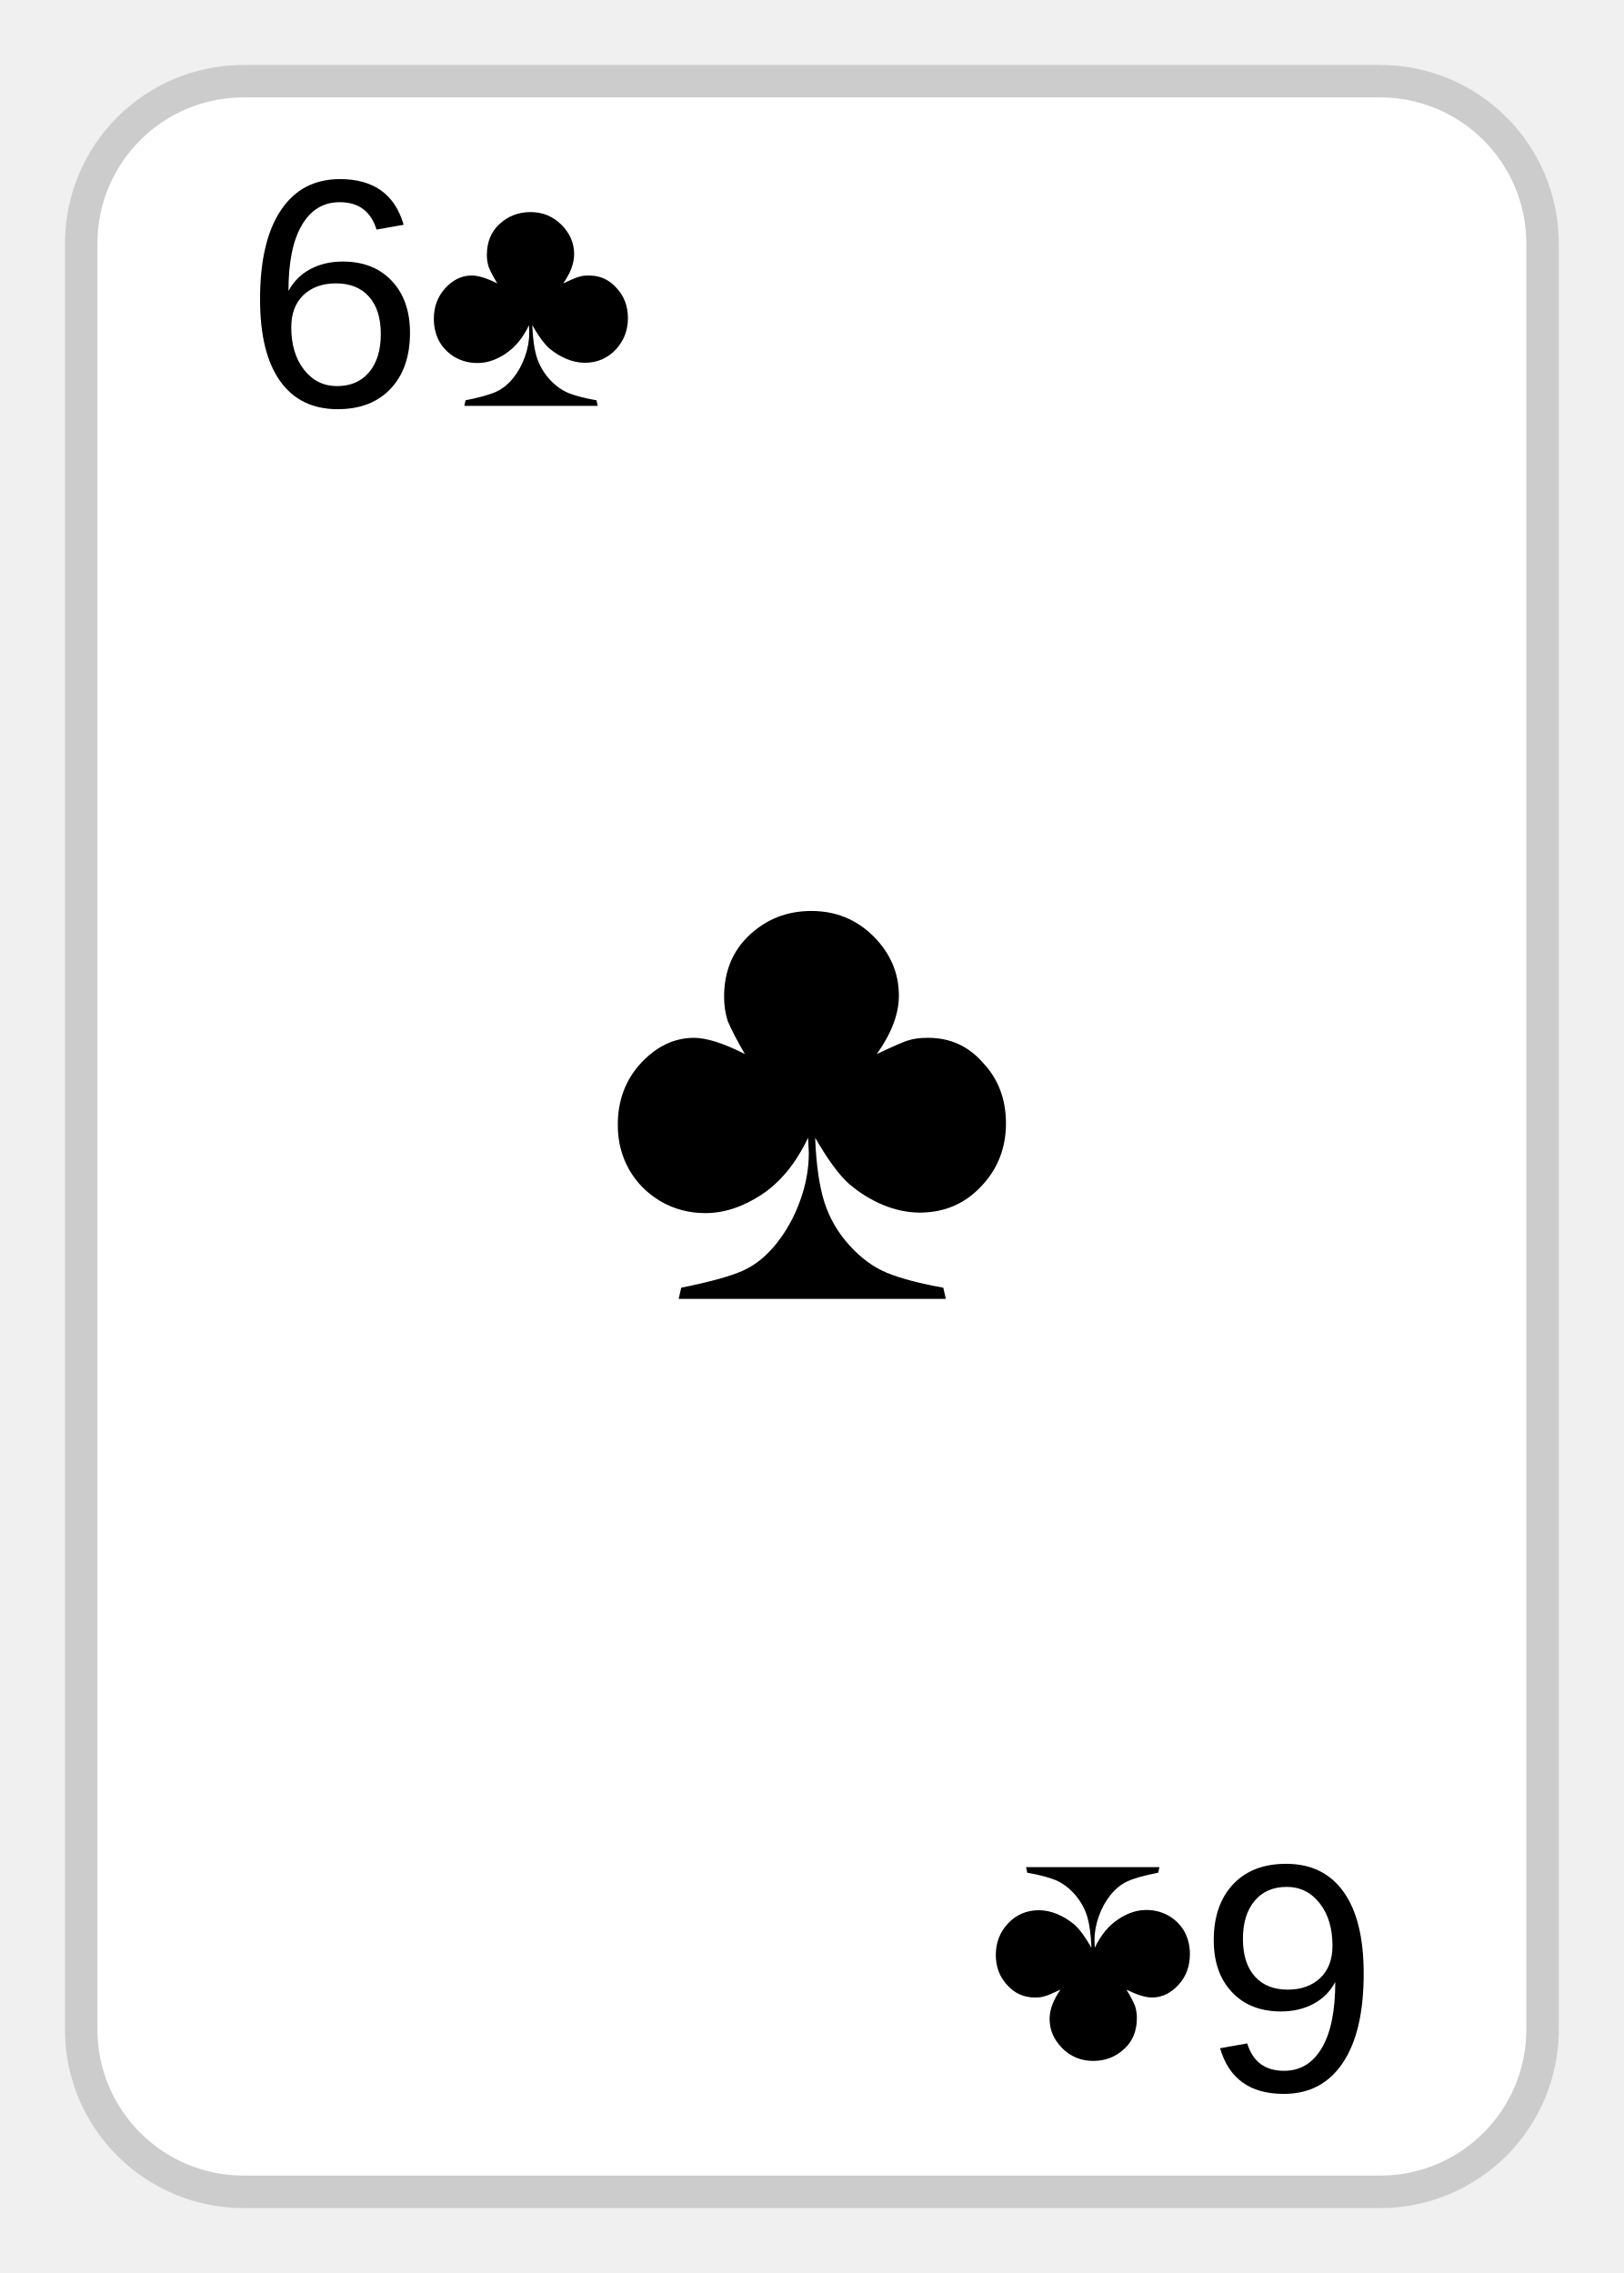
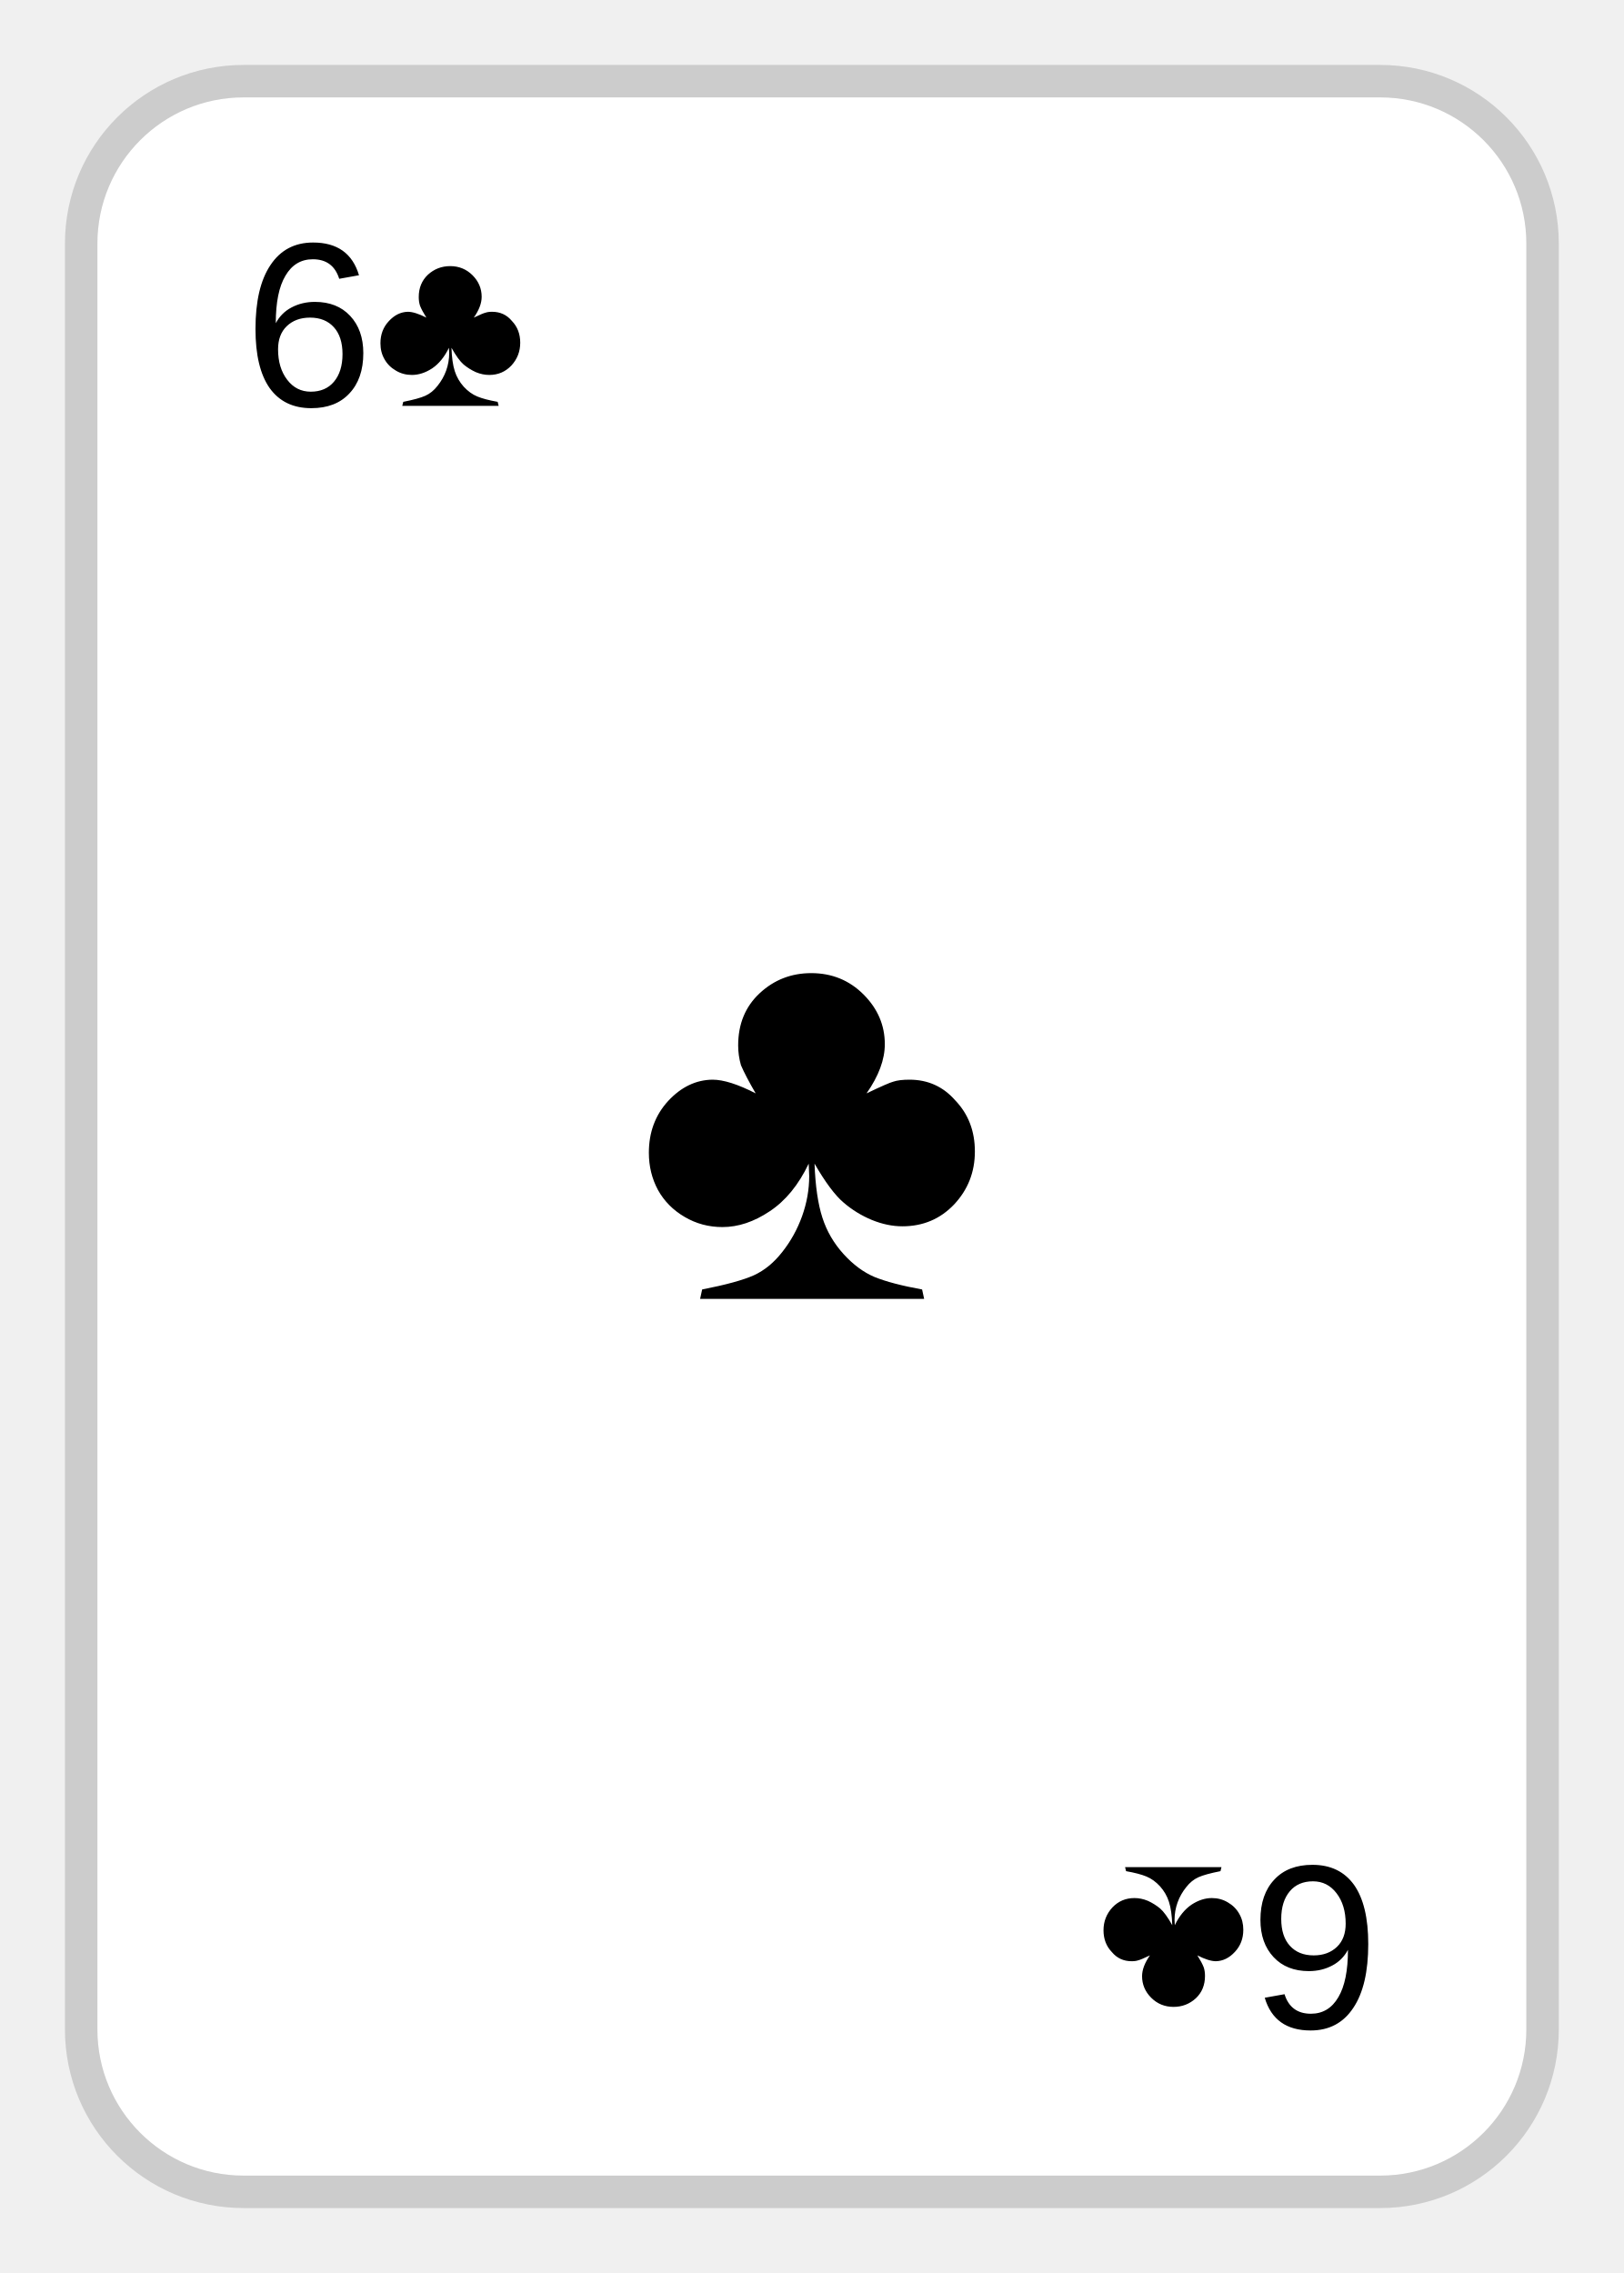
<svg xmlns="http://www.w3.org/2000/svg" viewBox="0 0 100 140">
  <rect x="5" y="5" rx="10" ry="10" width="90" height="130" fill="white" stroke="#ccc" stroke-width="2" />
-   <text x="15" y="25" font-family="Arial" font-size="20" fill="black">6♣</text>
-   <text x="50" y="80" font-family="Arial" font-size="40" fill="black" text-anchor="middle">♣</text>
+   <text x="15" y="25" font-family="Arial" font-size="1.2em" fill="black">6♣</text>
+   <text x="50" y="80" font-family="Arial" font-size="2.8em" fill="black" text-anchor="middle">♣</text>
  <g transform="rotate(180, 50, 70)">
-     <text x="15" y="25" font-family="Arial" font-size="20" fill="black">6♣</text>
+     <text x="15" y="25" font-family="Arial" font-size="1.2em" fill="black">6♣</text>
  </g>
</svg>
